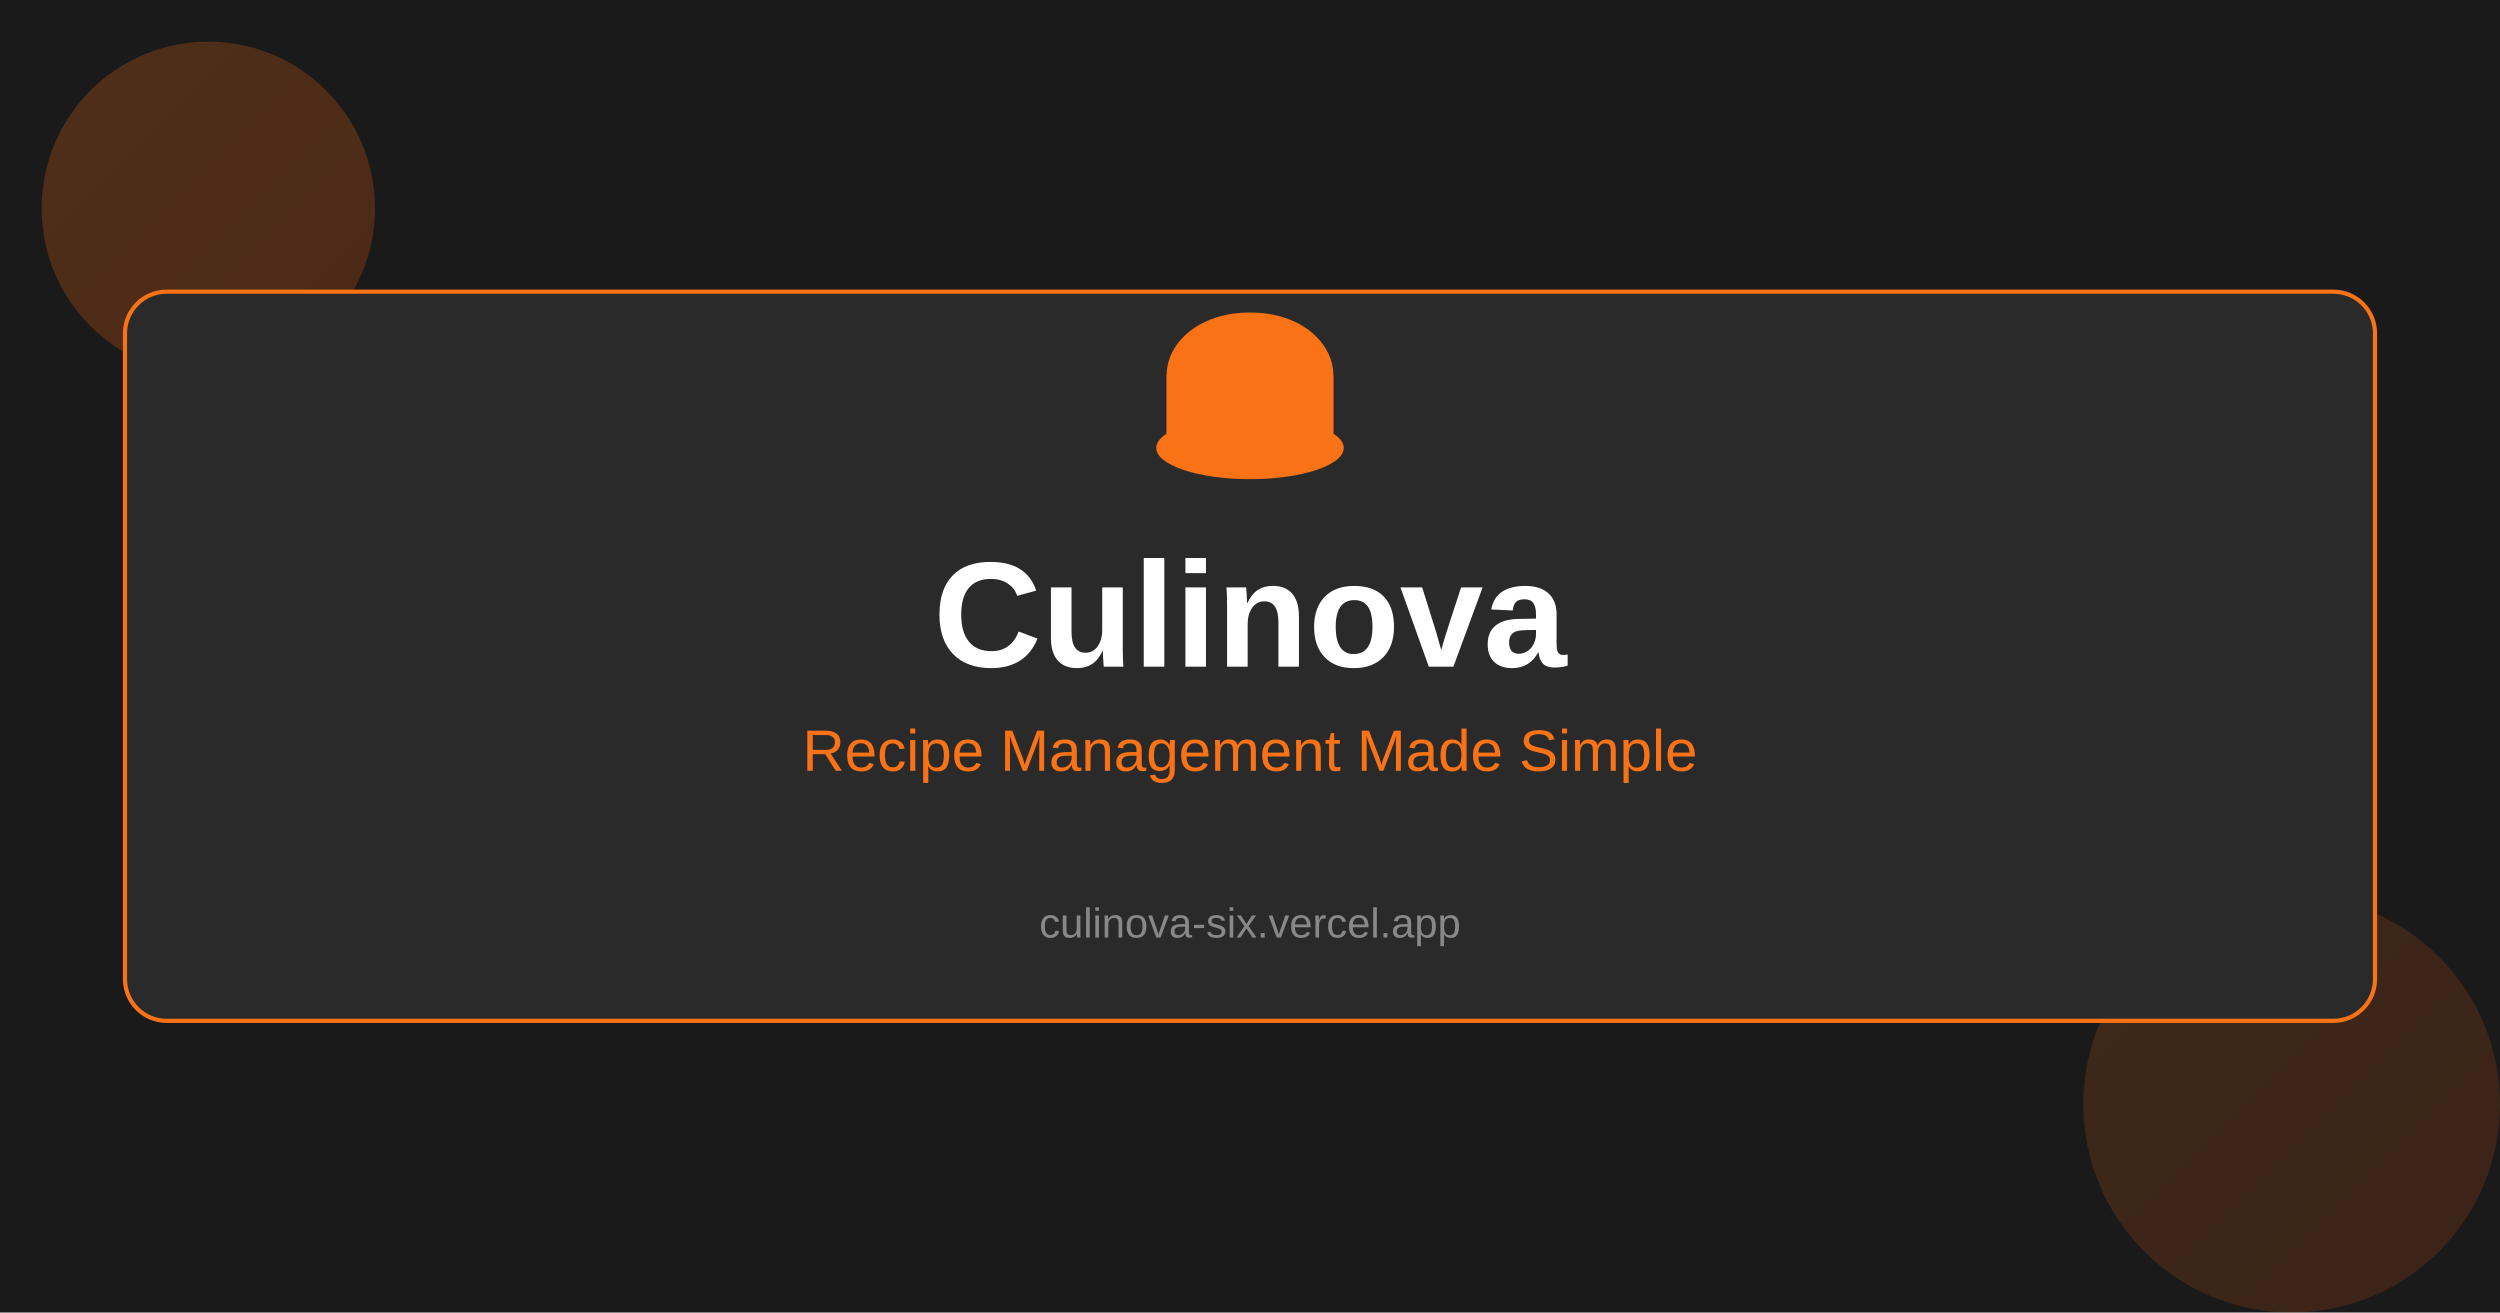
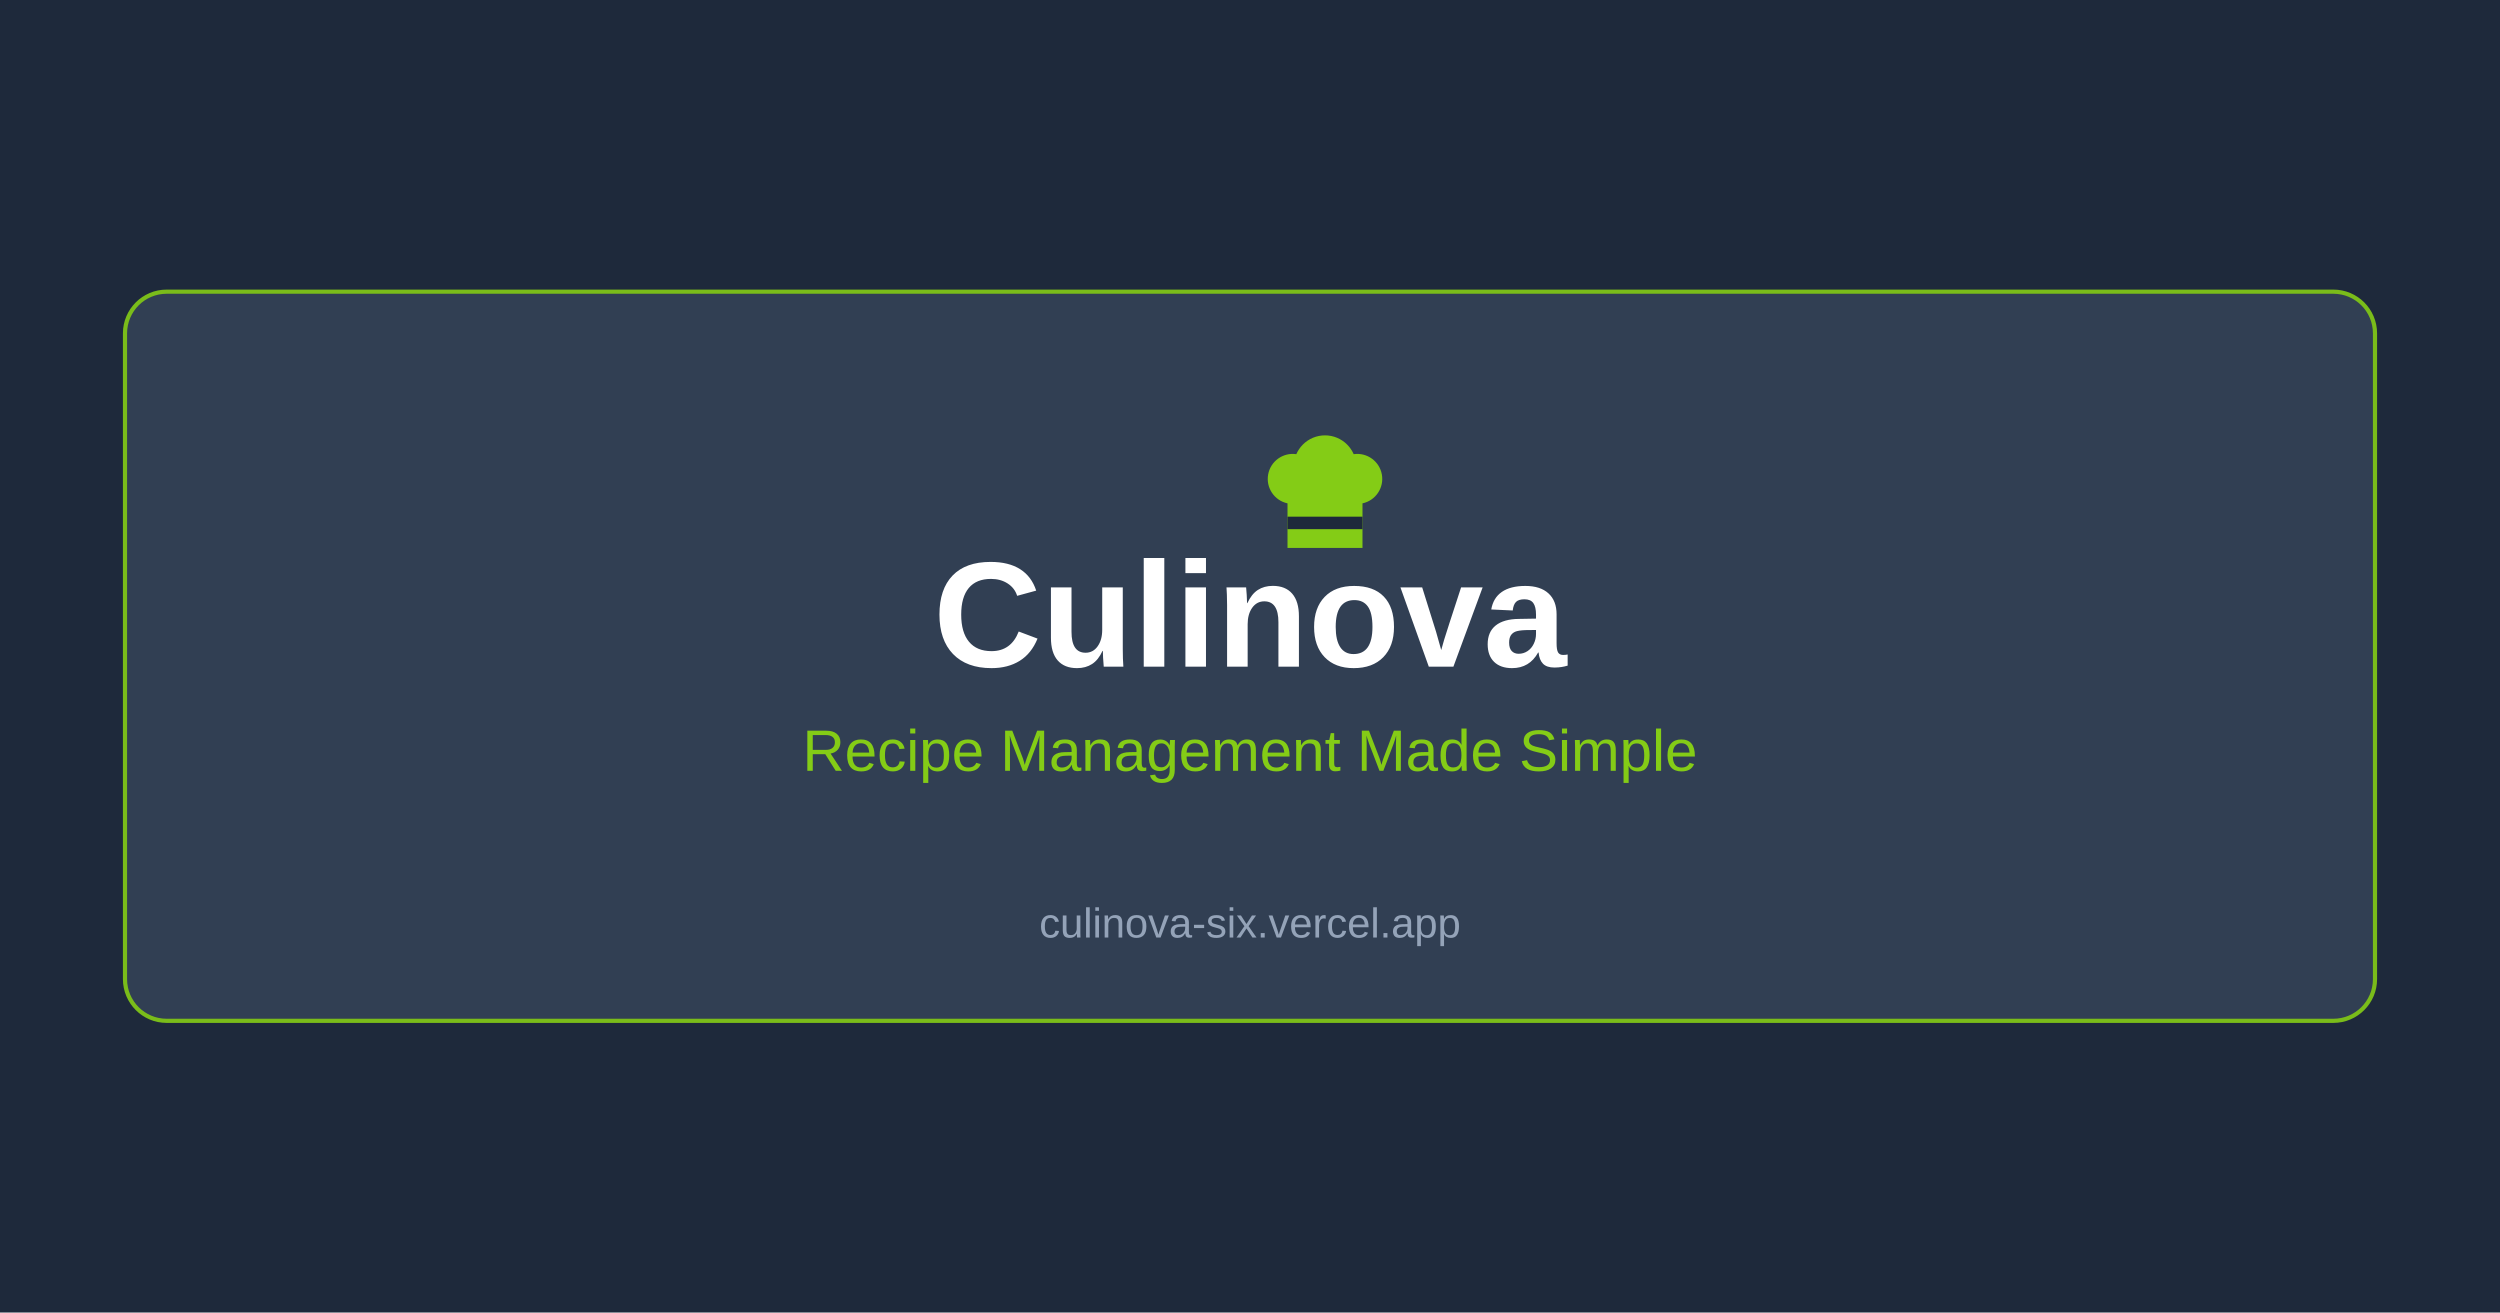
<svg xmlns="http://www.w3.org/2000/svg" width="1200" height="630" viewBox="0 0 1200 630" fill="none">
-   <rect width="1200" height="630" fill="#1a1a1a" />
-   <defs>
-     <linearGradient id="gradient" x1="0%" y1="0%" x2="100%" y2="100%">
-       <stop offset="0%" style="stop-color:#f97316;stop-opacity:0.8" />
-       <stop offset="100%" style="stop-color:#ea580c;stop-opacity:0.8" />
-     </linearGradient>
-   </defs>
-   <circle cx="100" cy="100" r="80" fill="url(#gradient)" opacity="0.3" />
-   <circle cx="1100" cy="530" r="100" fill="url(#gradient)" opacity="0.2" />
-   <rect x="60" y="140" width="1080" height="350" rx="20" fill="#2a2a2a" stroke="#f97316" stroke-width="2" />
-   <g transform="translate(600, 200)">
-     <path d="M-40 -20 C-40 -35 -25 -50 0 -50 C25 -50 40 -35 40 -20 L40 10 L-40 10 Z" fill="#f97316" />
-     <ellipse cx="0" cy="15" rx="45" ry="15" fill="#f97316" />
-     <rect x="-40" y="-20" width="80" height="30" fill="#f97316" />
+   <rect width="1200" height="630" fill="#1e293b" />
+   <rect x="60" y="140" width="1080" height="350" rx="20" fill="#334155" stroke="#84cc16" stroke-width="2" opacity="0.9" />
+   <g transform="translate(600, 200) scale(3)">
+     <path d="M6 13.87A4 4 0 0 1 7.41 6a5.11 5.11 0 0 1 1.05-1.54 5 5 0 0 1 7.08 0A5.11 5.11 0 0 1 16.59 6 4 4 0 0 1 18 13.87V21H6Z" fill="#84cc16" stroke="none" />
+     <line x1="6" y1="17" x2="18" y2="17" stroke="#1e293b" stroke-width="2" />
  </g>
  <text x="600" y="320" font-family="Arial, sans-serif" font-size="72" font-weight="bold" text-anchor="middle" fill="white">
    Culinova
  </text>
-   <text x="600" y="370" font-family="Arial, sans-serif" font-size="28" text-anchor="middle" fill="#f97316">
+   <text x="600" y="370" font-family="Arial, sans-serif" font-size="28" text-anchor="middle" fill="#84cc16">
    Recipe Management Made Simple
  </text>
-   <text x="600" y="450" font-family="Arial, sans-serif" font-size="20" text-anchor="middle" fill="#888">
+   <text x="600" y="450" font-family="Arial, sans-serif" font-size="20" text-anchor="middle" fill="#94a3b8">
    culinova-six.vercel.app
  </text>
</svg>
